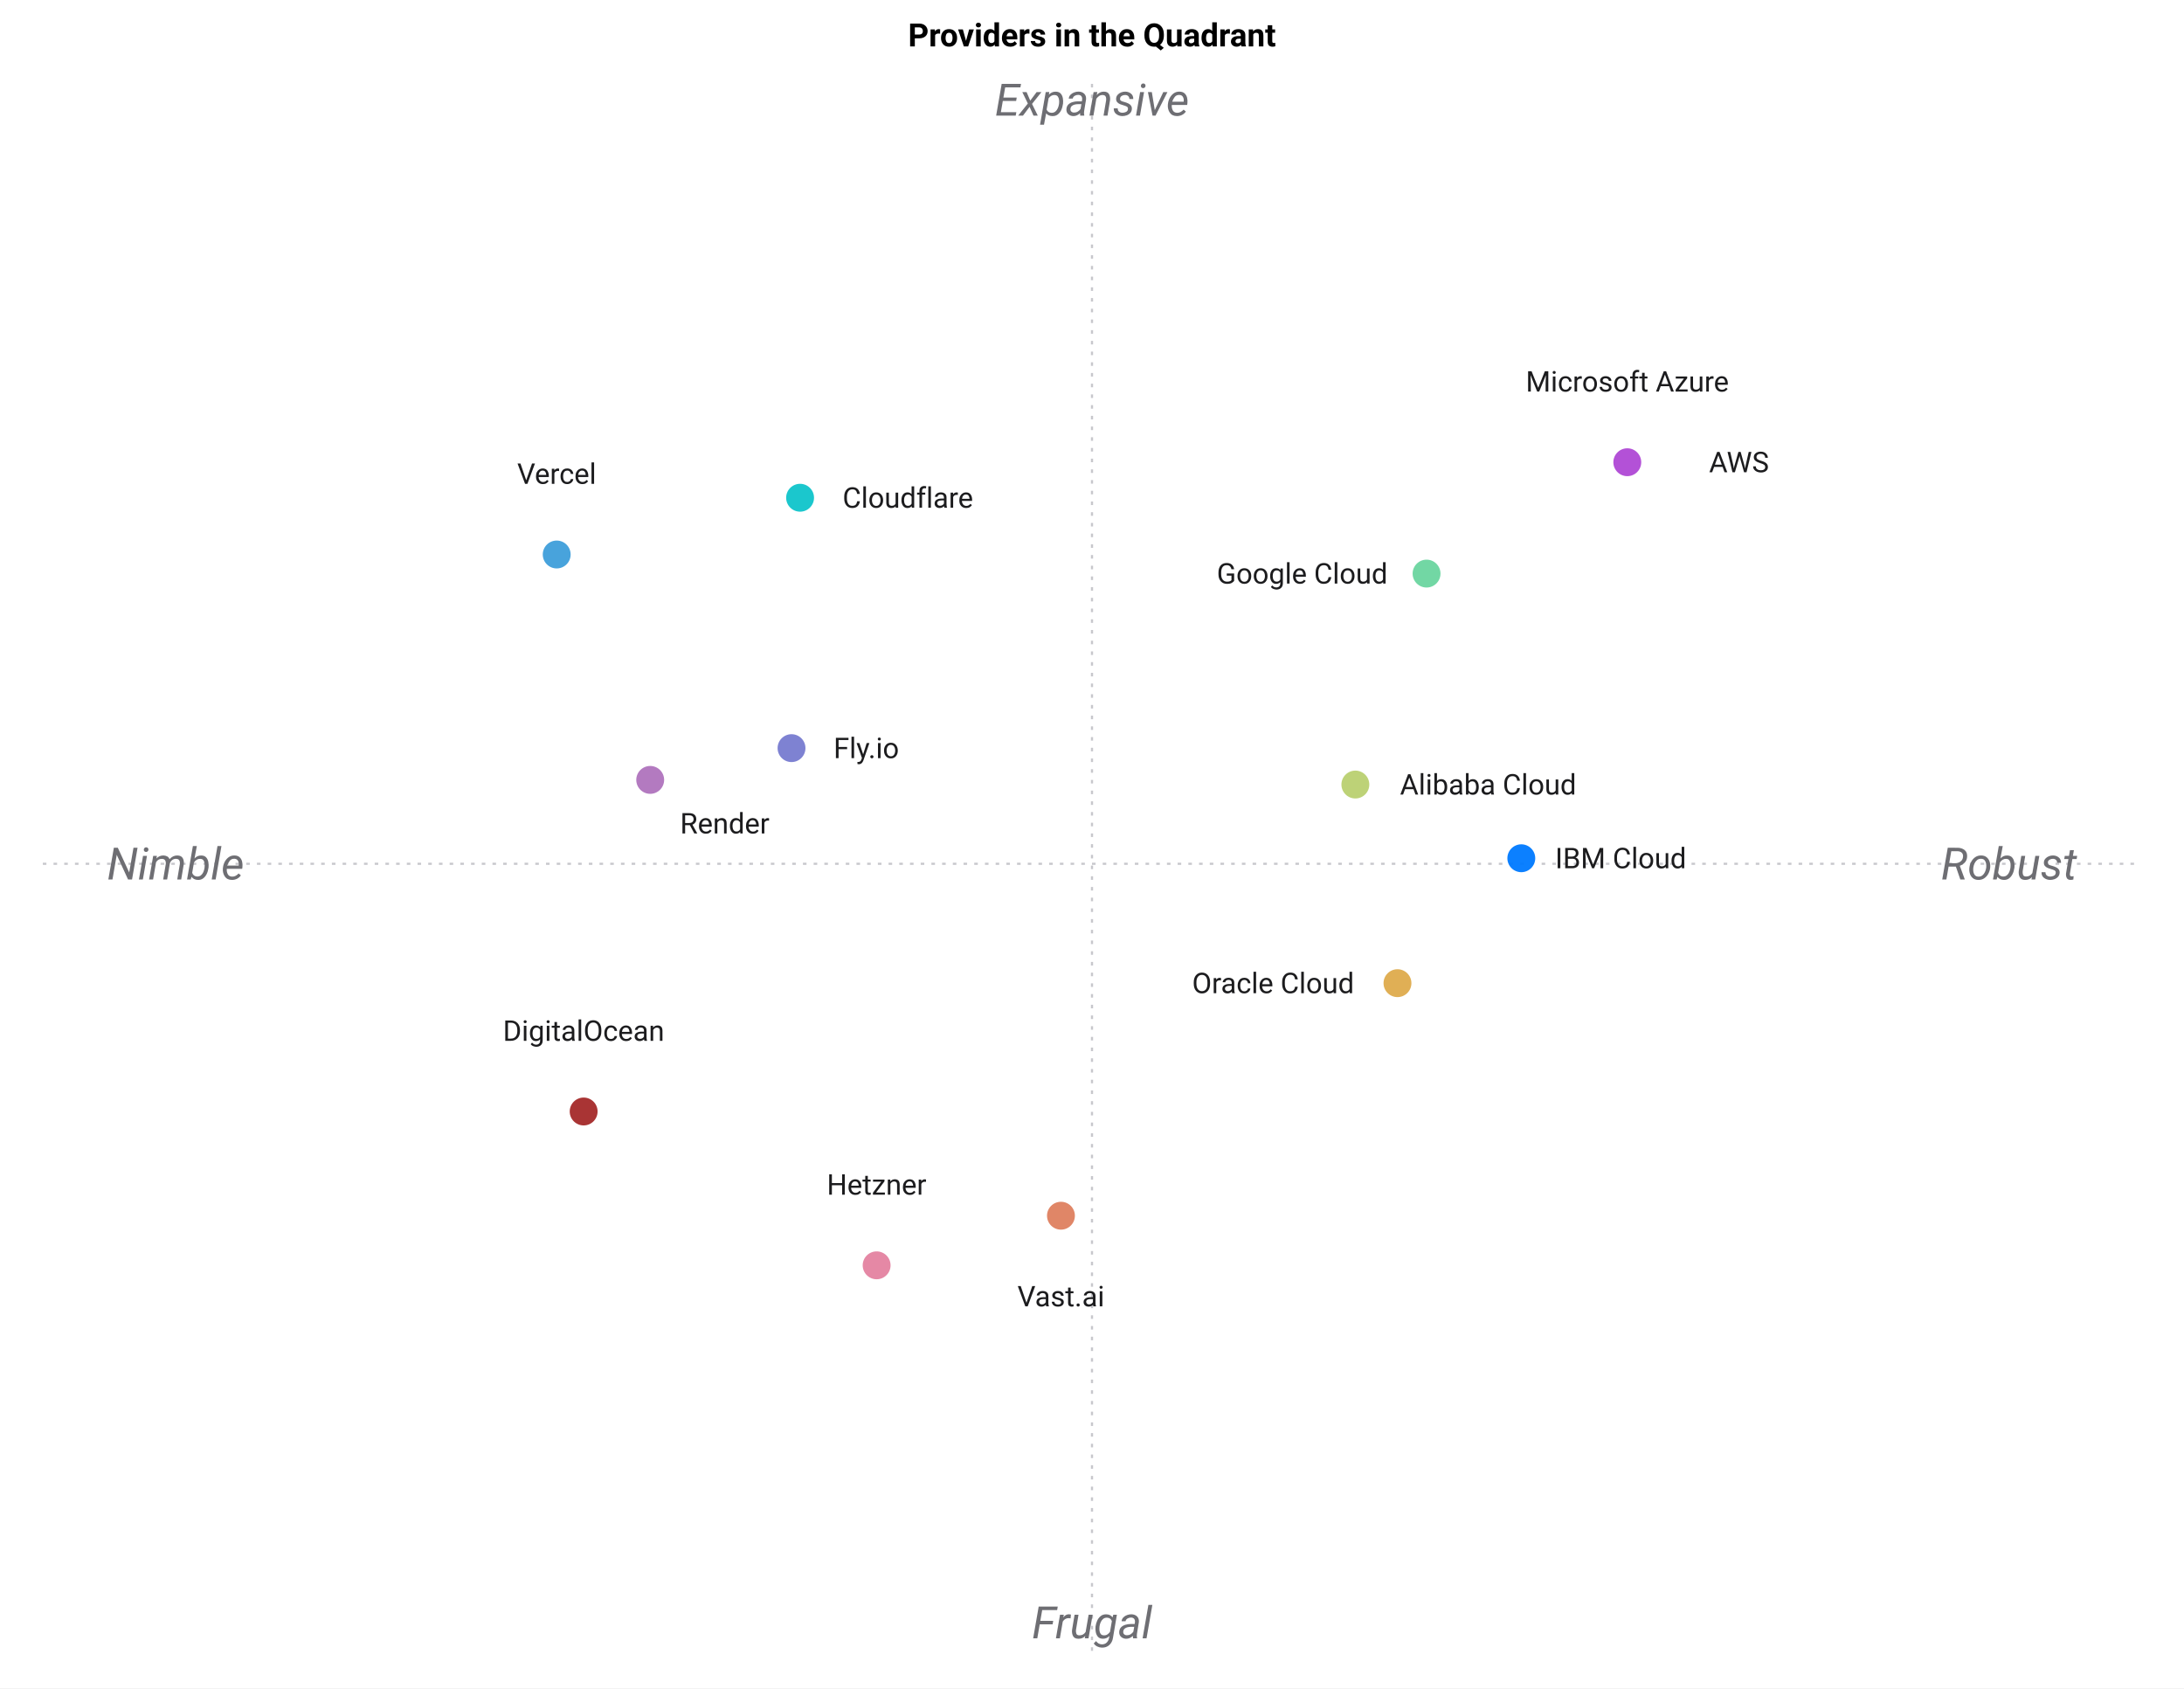
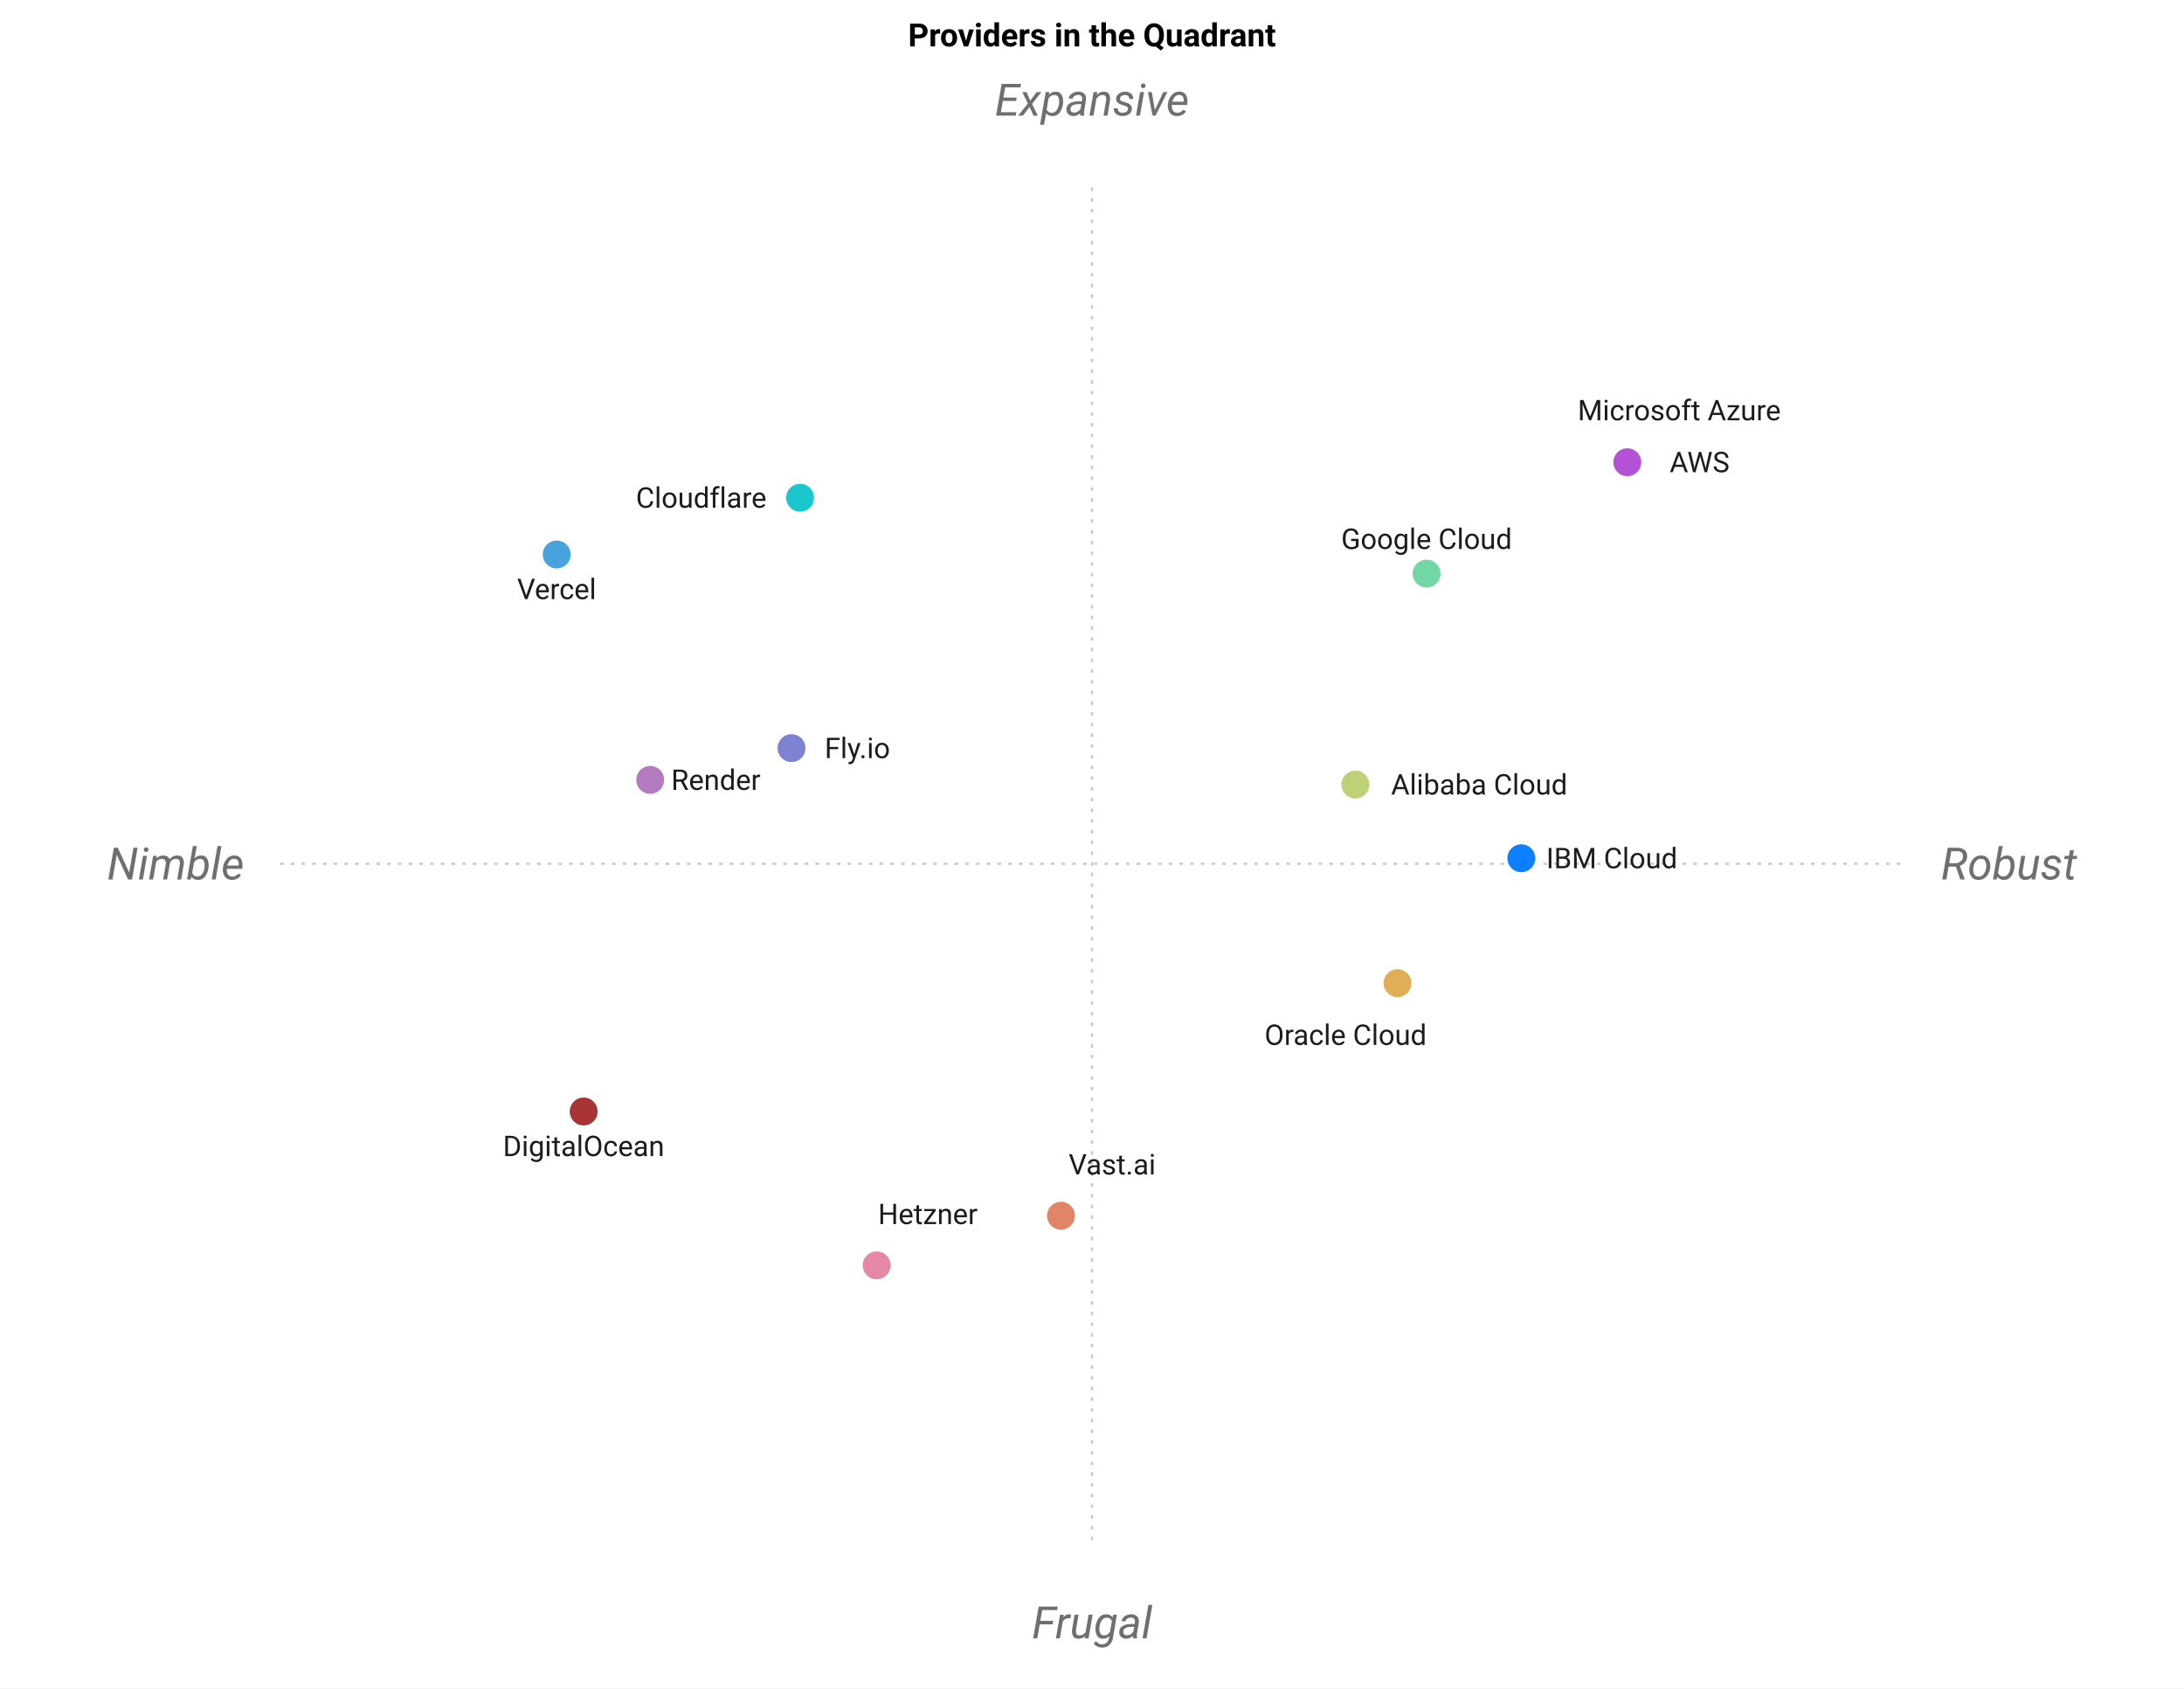
<svg xmlns="http://www.w3.org/2000/svg" width="1224" height="946" viewBox="0 0 1224 946" role="img" aria-labelledby="sp-title sp-desc" font-family="Roboto, -apple-system, Helvetica, Arial, sans-serif">
  <rect width="1224" height="946" fill="#FFFFFF" />
  <style>.sp-dot{cursor:pointer}.sp-dot:hover circle,.sp-dot:focus circle{stroke-width:2.4}.sp-dot:hover,.sp-dot:focus{filter:brightness(1.08);outline:none}</style>
-   <line x1="24.0" y1="484.0" x2="1200.0" y2="484.0" stroke="#C7C7CC" stroke-width="1.2" stroke-dasharray="2,4" />
-   <line x1="612.0" y1="925.0" x2="612.0" y2="43.0" stroke="#C7C7CC" stroke-width="1.2" stroke-dasharray="2,4" />
+   <line x1="157.0" y1="484.0" x2="1067.0" y2="484.0" stroke="#C7C7CC" stroke-width="1.2" stroke-dasharray="2,4" />
+   <line x1="612.0" y1="863.0" x2="612.0" y2="105.0" stroke="#C7C7CC" stroke-width="1.2" stroke-dasharray="2,4" />
  <text data-pole="right" x="1164.0" y="492.8" font-size="25" font-style="italic" fill="#6E6E73" text-anchor="end">Robust</text>
  <text data-pole="left" x="60.0" y="492.8" font-size="25" font-style="italic" fill="#6E6E73" text-anchor="start">Nimble</text>
  <text data-pole="top" x="612.0" y="64.8" font-size="25" font-style="italic" fill="#6E6E73" text-anchor="middle">Expansive</text>
  <text data-pole="bottom" x="612.0" y="918.0" font-size="25" font-style="italic" fill="#6E6E73" text-anchor="middle">Frugal</text>
  <g class="sp-dot" tabindex="0" role="img" aria-label="Providers: AWS role: best axis1: 2.20 axis2: 2.55">
    <circle cx="912.0" cy="259.0" r="8.31" fill="#FF3B30" stroke="white" stroke-width="1" opacity="0.95" />
  </g>
-   <text x="974.6" y="264.6" font-size="16" fill="#1C1C1E" text-anchor="middle">AWS</text>
+   <text x="952.5" y="264.6" font-size="16" fill="#1C1C1E" text-anchor="middle">AWS</text>
  <g class="sp-dot" tabindex="0" role="img" aria-label="Providers: Google Cloud role: competitor axis1: 1.38 axis2: 1.84">
    <circle cx="799.5" cy="321.4" r="8.31" fill="#6BD5A0" stroke="white" stroke-width="1" opacity="0.95" />
  </g>
-   <text x="729.8" y="327.0" font-size="16" fill="#1C1C1E" text-anchor="middle">Google Cloud</text>
+   <text x="799.5" y="307.6" font-size="16" fill="#1C1C1E" text-anchor="middle">Google Cloud</text>
  <g class="sp-dot" tabindex="0" role="img" aria-label="Providers: Microsoft Azure role: top axis1: 2.20 axis2: 2.55">
    <circle cx="912.0" cy="259.0" r="8.31" fill="#AF52DE" stroke="white" stroke-width="1" opacity="0.95" />
  </g>
-   <text x="912.0" y="219.4" font-size="16" fill="#1C1C1E" text-anchor="middle">Microsoft Azure</text>
+   <text x="941.1" y="235.5" font-size="16" fill="#1C1C1E" text-anchor="middle">Microsoft Azure</text>
  <g class="sp-dot" tabindex="0" role="img" aria-label="Providers: Oracle Cloud role: competitor axis1: 1.26 axis2: -0.76">
    <circle cx="783.2" cy="550.9" r="8.31" fill="#DEAB4D" stroke="white" stroke-width="1" opacity="0.95" />
  </g>
-   <text x="713.5" y="556.5" font-size="16" fill="#1C1C1E" text-anchor="middle">Oracle Cloud</text>
+   <text x="754.1" y="585.5" font-size="16" fill="#1C1C1E" text-anchor="middle">Oracle Cloud</text>
  <g class="sp-dot" tabindex="0" role="img" aria-label="Providers: IBM Cloud role: right axis1: 1.77 axis2: 0.04">
    <circle cx="852.6" cy="480.9" r="8.31" fill="#007AFF" stroke="white" stroke-width="1" opacity="0.95" />
  </g>
-   <text x="908.3" y="486.5" font-size="16" fill="#1C1C1E" text-anchor="middle">IBM Cloud</text>
+   <text x="903.3" y="486.5" font-size="16" fill="#1C1C1E" text-anchor="middle">IBM Cloud</text>
  <g class="sp-dot" tabindex="0" role="img" aria-label="Providers: Alibaba Cloud role: competitor axis1: 1.08 axis2: 0.50">
    <circle cx="759.6" cy="439.6" r="8.31" fill="#BAD070" stroke="white" stroke-width="1" opacity="0.95" />
  </g>
-   <text x="834.0" y="445.2" font-size="16" fill="#1C1C1E" text-anchor="middle">Alibaba Cloud</text>
+   <text x="829.0" y="445.2" font-size="16" fill="#1C1C1E" text-anchor="middle">Alibaba Cloud</text>
  <g class="sp-dot" tabindex="0" role="img" aria-label="Providers: DigitalOcean role: worst axis1: -2.09 axis2: -1.57">
    <circle cx="327.1" cy="622.8" r="8.31" fill="#A52A2A" stroke="white" stroke-width="1" opacity="0.95" />
  </g>
-   <text x="327.1" y="583.2" font-size="16" fill="#1C1C1E" text-anchor="middle">DigitalOcean</text>
+   <text x="327.1" y="647.8" font-size="16" fill="#1C1C1E" text-anchor="middle">DigitalOcean</text>
  <g class="sp-dot" tabindex="0" role="img" aria-label="Providers: Cloudflare role: competitor axis1: -1.20 axis2: 2.32">
    <circle cx="448.4" cy="278.9" r="8.31" fill="#10C4CB" stroke="white" stroke-width="1" opacity="0.95" />
  </g>
-   <text x="508.8" y="284.5" font-size="16" fill="#1C1C1E" text-anchor="middle">Cloudflare</text>
+   <text x="393.0" y="284.5" font-size="16" fill="#1C1C1E" text-anchor="middle">Cloudflare</text>
  <g class="sp-dot" tabindex="0" role="img" aria-label="Providers: Vercel role: competitor axis1: -2.20 axis2: 1.96">
    <circle cx="312.0" cy="310.7" r="8.31" fill="#3F9EDA" stroke="white" stroke-width="1" opacity="0.95" />
  </g>
-   <text x="312.0" y="271.1" font-size="16" fill="#1C1C1E" text-anchor="middle">Vercel</text>
+   <text x="312.0" y="335.7" font-size="16" fill="#1C1C1E" text-anchor="middle">Vercel</text>
  <g class="sp-dot" tabindex="0" role="img" aria-label="Providers: Hetzner role: competitor axis1: -0.89 axis2: -2.55">
    <circle cx="491.3" cy="709.0" r="8.31" fill="#E482A1" stroke="white" stroke-width="1" opacity="0.95" />
  </g>
-   <text x="491.3" y="669.4" font-size="16" fill="#1C1C1E" text-anchor="middle">Hetzner</text>
+   <text x="520.0" y="685.9" font-size="16" fill="#1C1C1E" text-anchor="middle">Hetzner</text>
  <g class="sp-dot" tabindex="0" role="img" aria-label="Providers: Fly.io role: competitor axis1: -1.24 axis2: 0.73">
    <circle cx="443.6" cy="419.2" r="8.31" fill="#787CD0" stroke="white" stroke-width="1" opacity="0.95" />
  </g>
-   <text x="485.5" y="424.8" font-size="16" fill="#1C1C1E" text-anchor="middle">Fly.io</text>
+   <text x="480.5" y="424.8" font-size="16" fill="#1C1C1E" text-anchor="middle">Fly.io</text>
  <g class="sp-dot" tabindex="0" role="img" aria-label="Providers: Render role: competitor axis1: -1.82 axis2: 0.53">
    <circle cx="364.4" cy="437.0" r="8.31" fill="#AF73BD" stroke="white" stroke-width="1" opacity="0.95" />
  </g>
-   <text x="406.2" y="467.0" font-size="16" fill="#1C1C1E" text-anchor="middle">Render</text>
+   <text x="401.2" y="442.6" font-size="16" fill="#1C1C1E" text-anchor="middle">Render</text>
  <g class="sp-dot" tabindex="0" role="img" aria-label="Providers: Vast.ai role: competitor axis1: -0.13 axis2: -2.24">
    <circle cx="594.6" cy="681.2" r="8.31" fill="#DE805F" stroke="white" stroke-width="1" opacity="0.95" />
  </g>
-   <text x="594.6" y="732.0" font-size="16" fill="#1C1C1E" text-anchor="middle">Vast.ai</text>
+   <text x="623.3" y="658.1" font-size="16" fill="#1C1C1E" text-anchor="middle">Vast.ai</text>
  <text x="612.0" y="26" font-size="18" font-weight="bold" fill="#000" text-anchor="middle">Providers in the Quadrant</text>
</svg>
